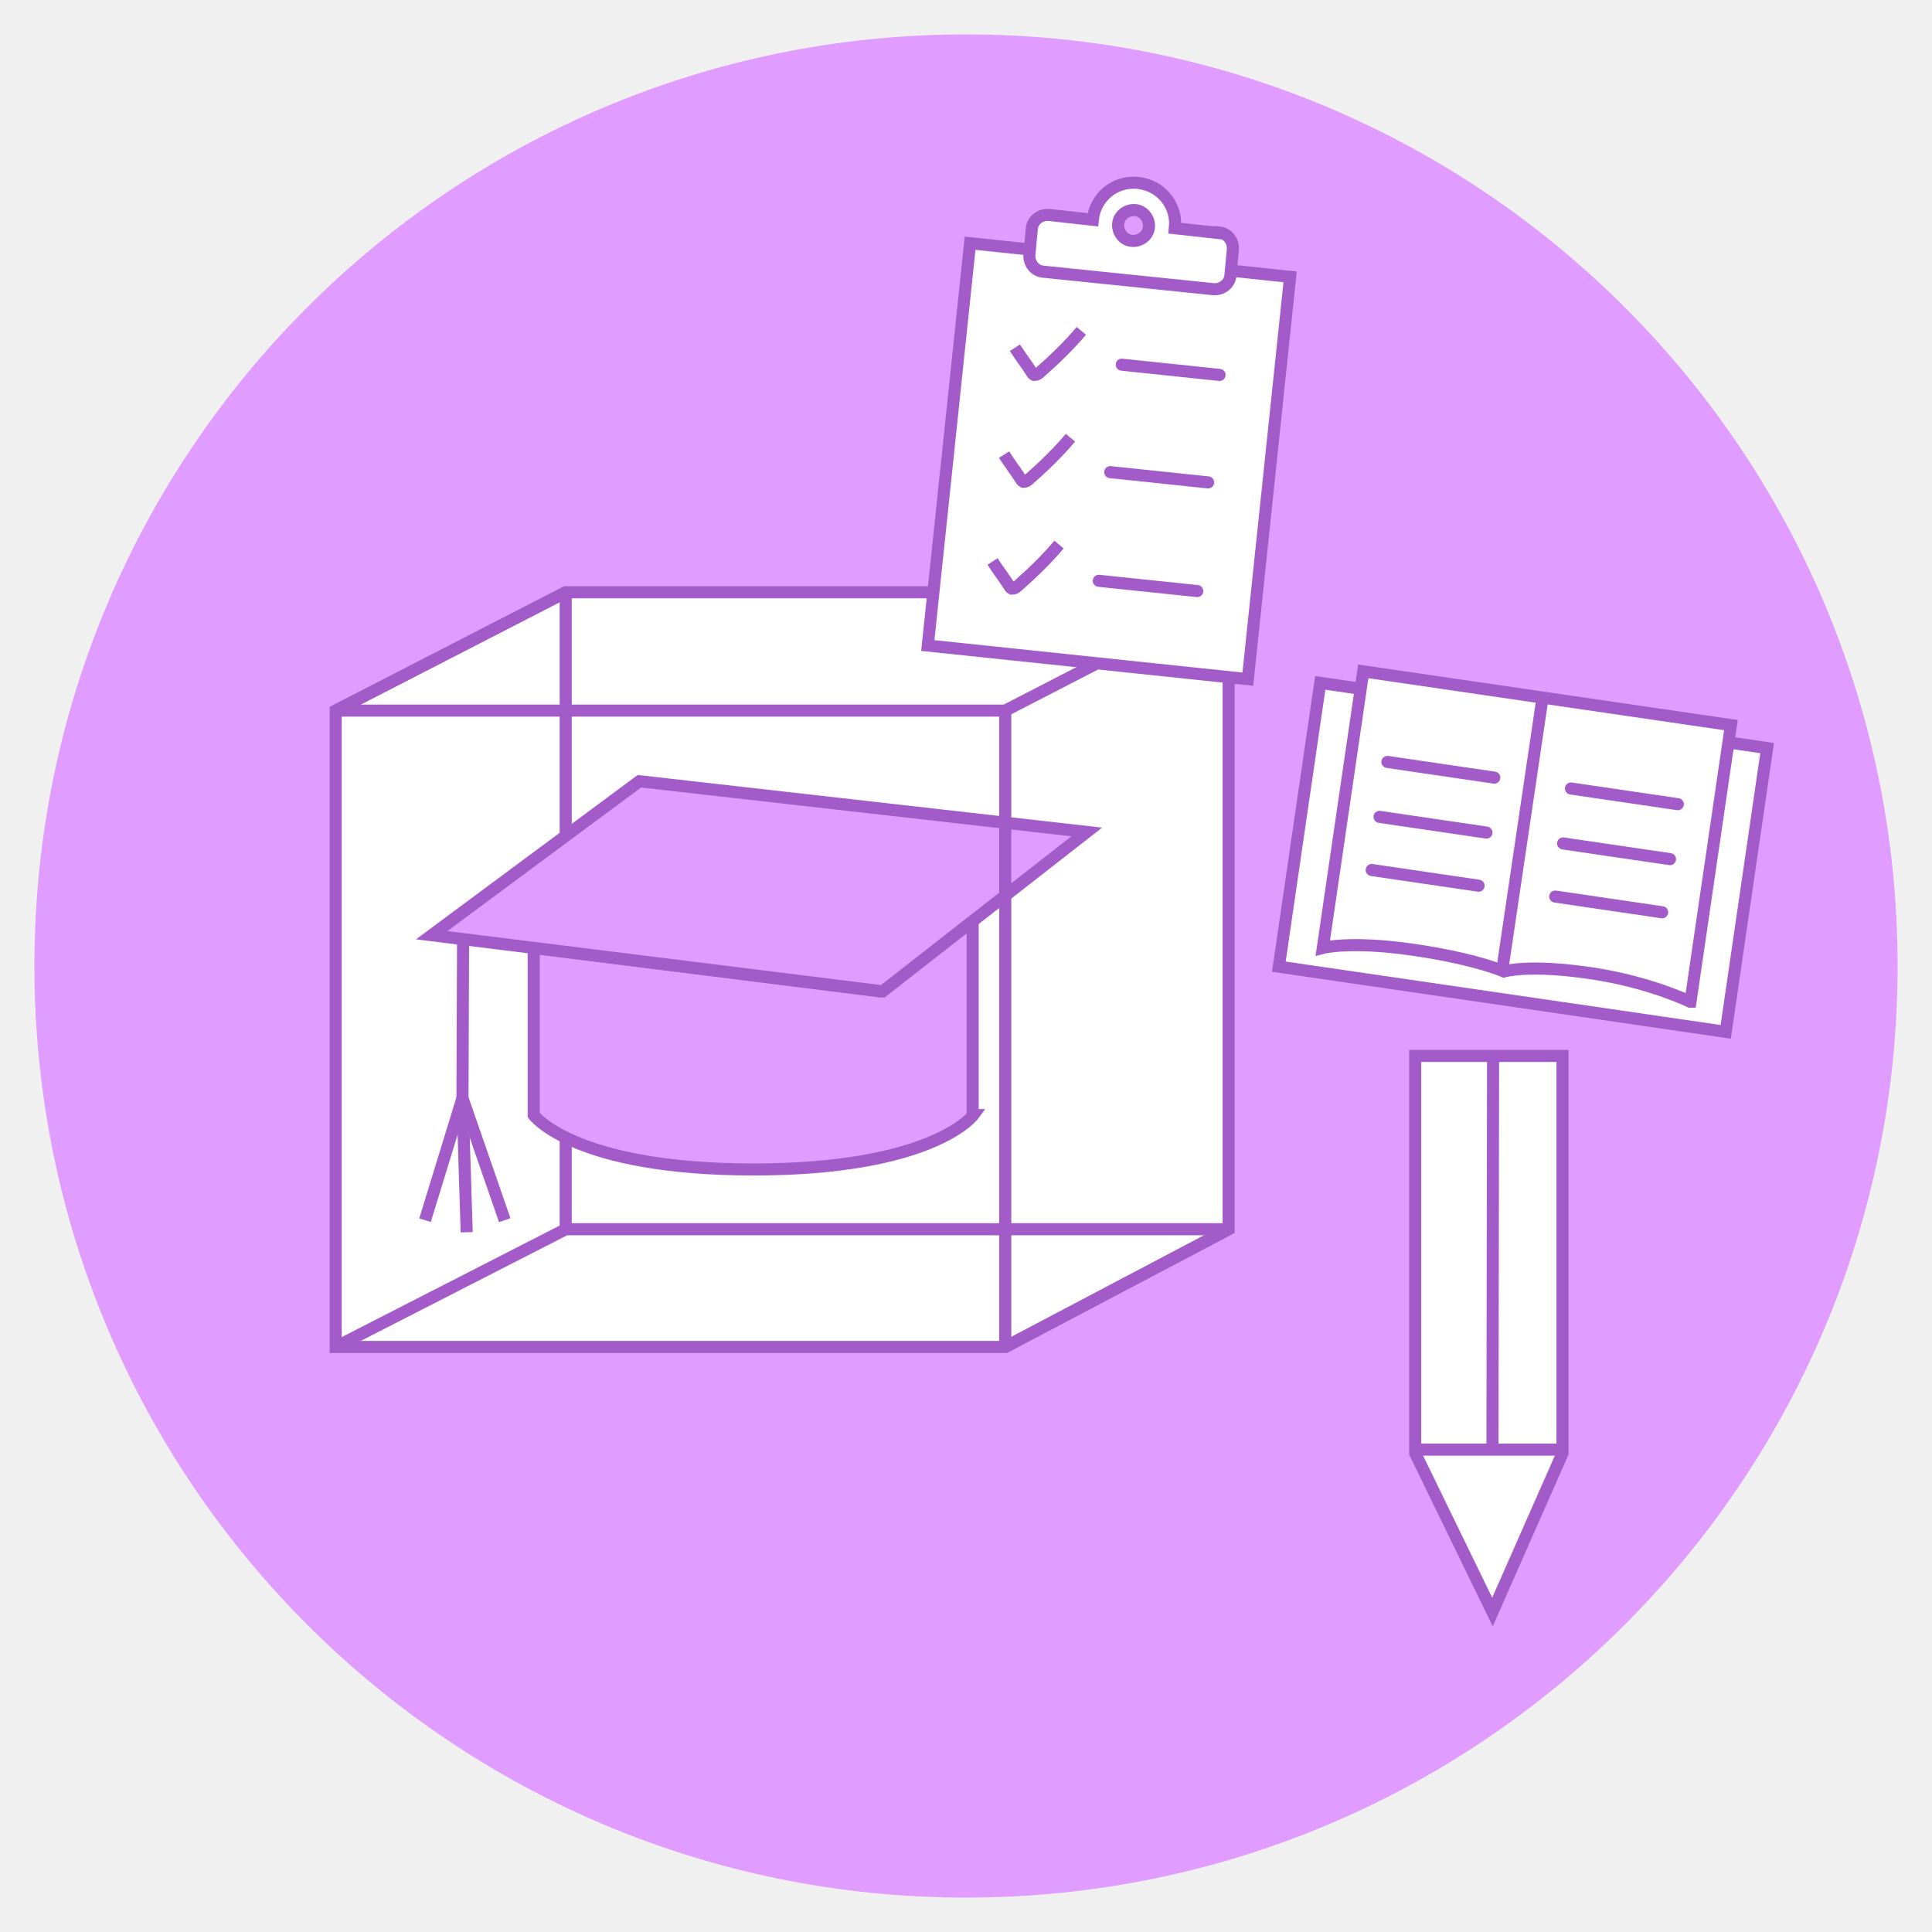
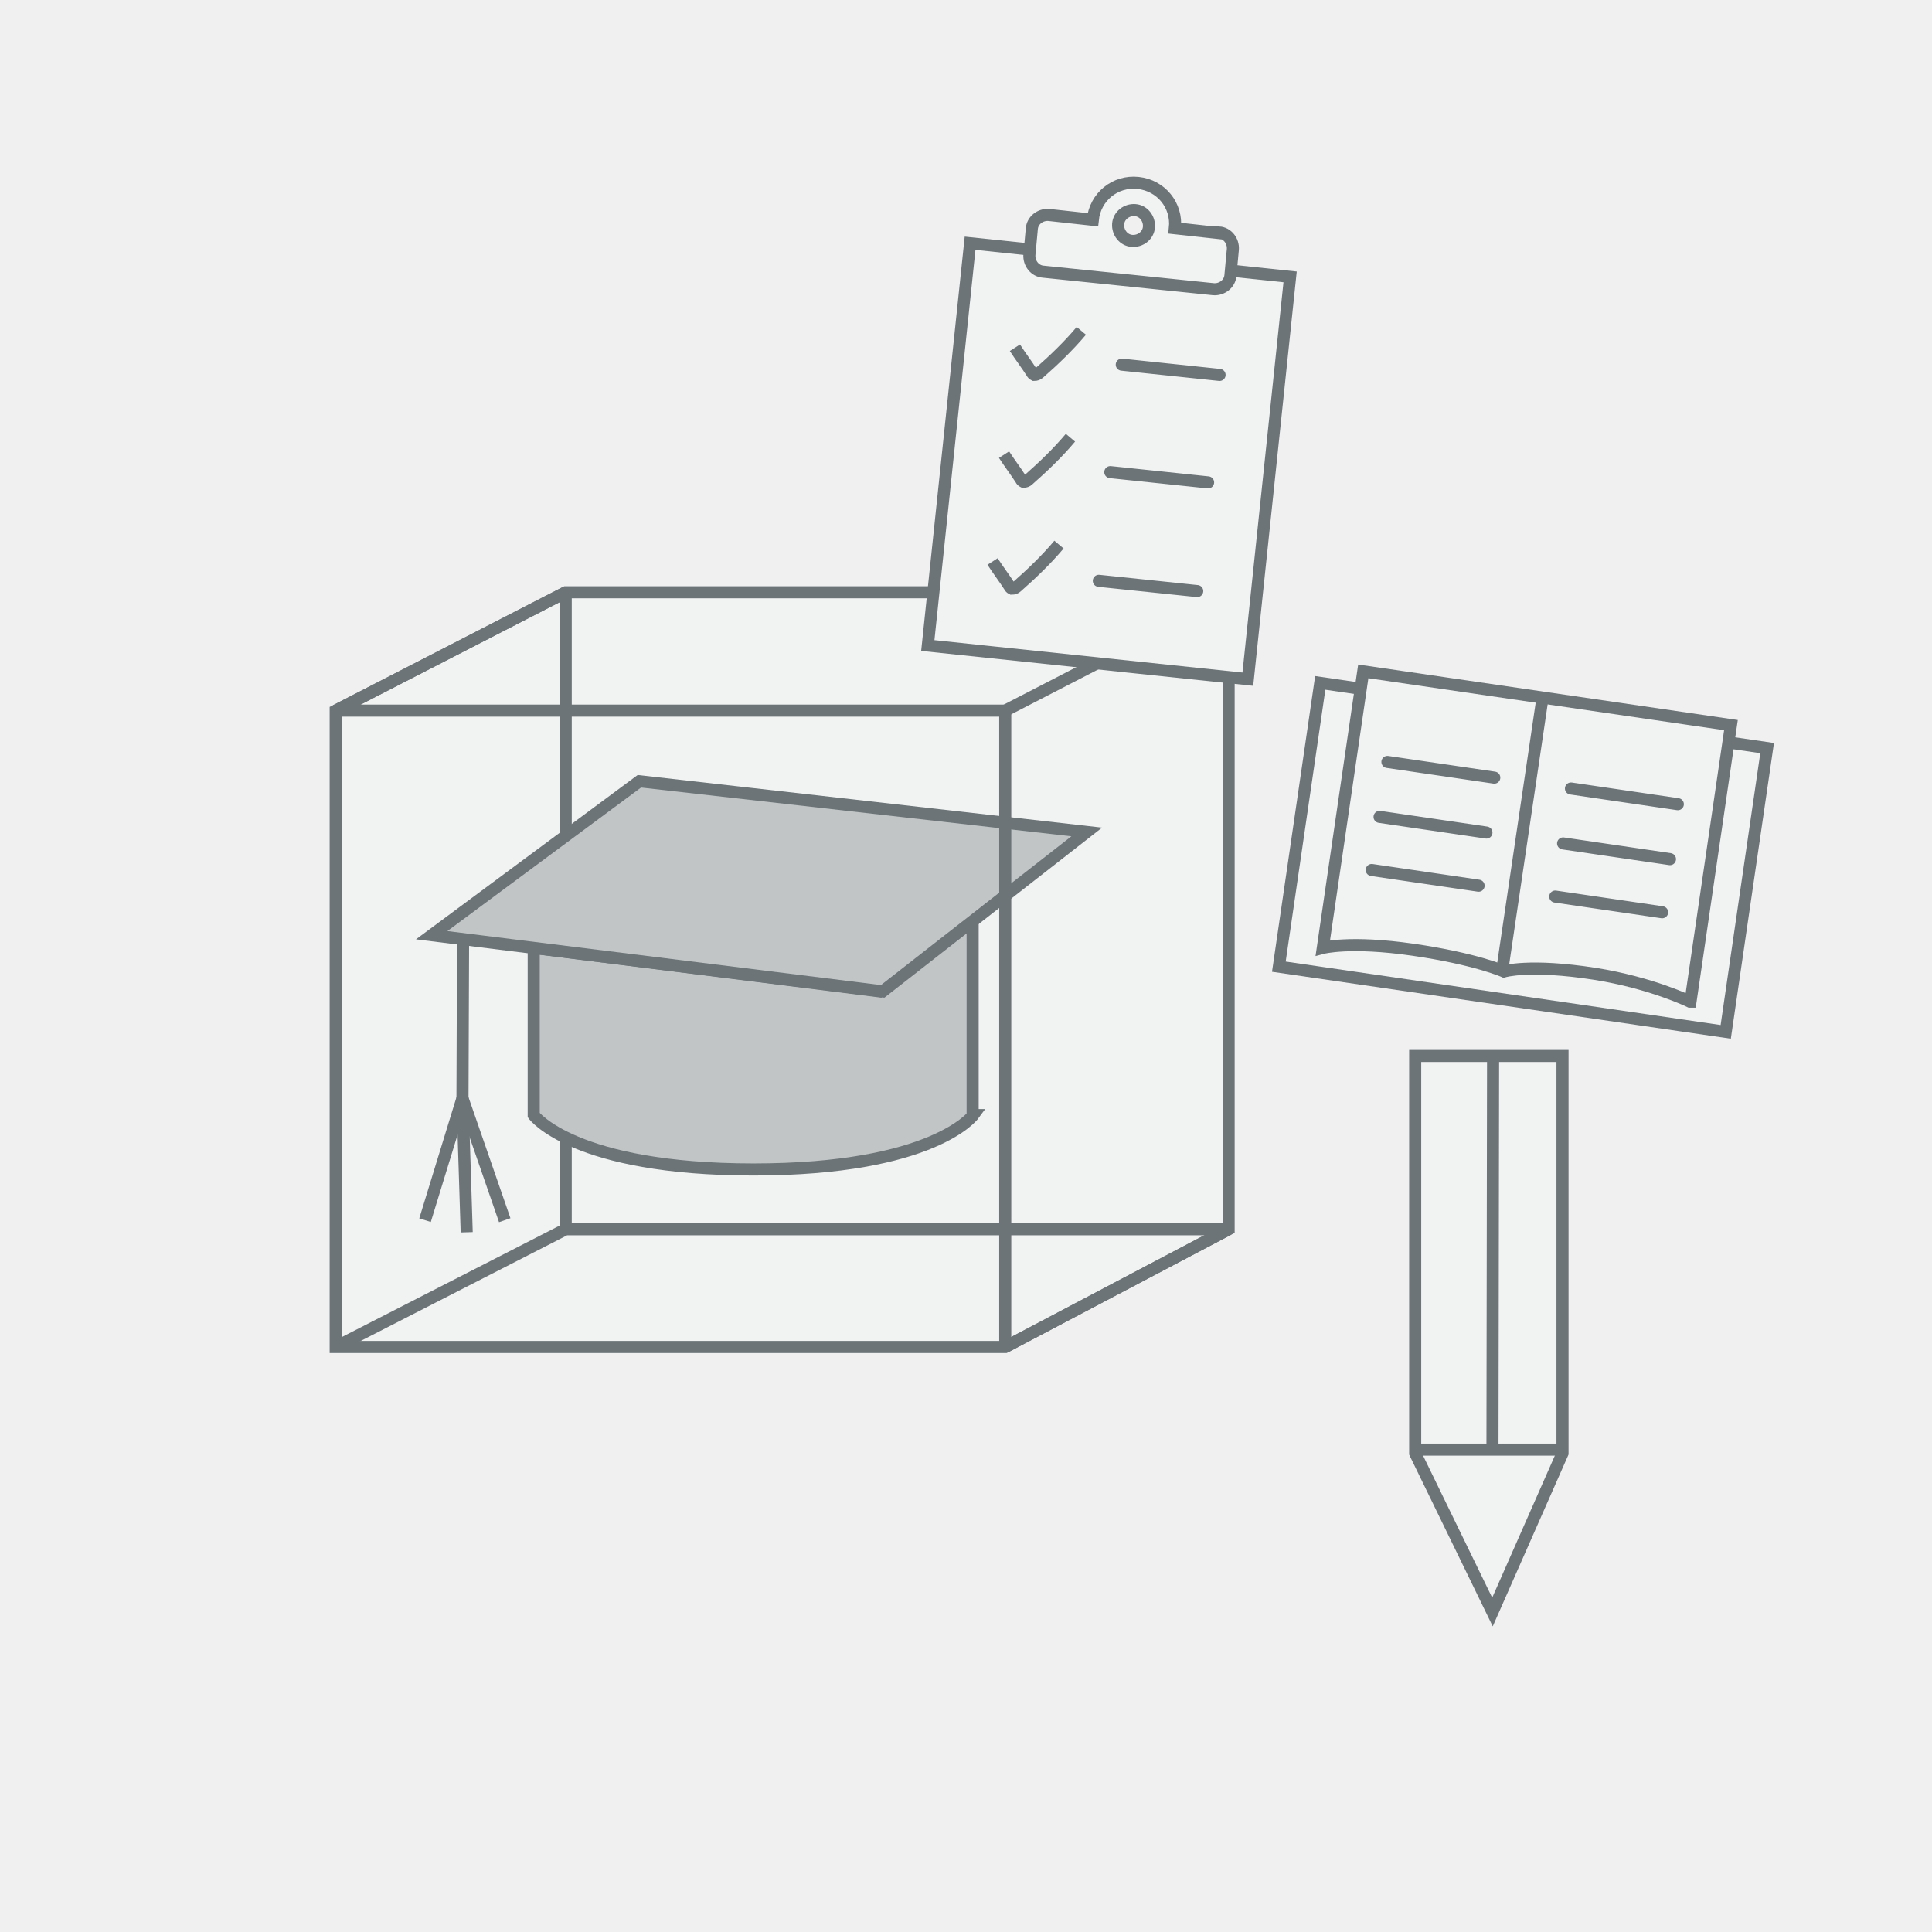
<svg xmlns="http://www.w3.org/2000/svg" version="1.1" viewBox="0 0 320 320">
-   <g id="Hg">
-     <circle cx="160" cy="160" r="154.3" fill="#e09cff" />
-   </g>
  <g id="Seite_Lernraum">
    <g>
-       <polygon points="203.5 203.6 166.5 223.1 55.6 223.1 55.6 117.7 93.7 98.1 203.5 98.1 203.5 203.6" fill="#fff" stroke="#a35bc9" stroke-miterlimit="10" stroke-width="2" />
-       <line x1="55.6" y1="117.7" x2="93.7" y2="98.1" fill="none" stroke="#a35bc9" stroke-miterlimit="10" stroke-width="2" />
-       <line x1="166.5" y1="117.7" x2="204.1" y2="98.3" fill="none" stroke="#a35bc9" stroke-miterlimit="10" stroke-width="2" />
-       <line x1="203.5" y1="203.6" x2="166.5" y2="223.1" fill="none" stroke="#a35bc9" stroke-miterlimit="10" stroke-width="2" />
-       <polyline points="55.6 223.1 93.7 203.6 203.5 203.6" fill="none" stroke="#a35bc9" stroke-miterlimit="10" stroke-width="2" />
-       <line x1="93.7" y1="98.1" x2="93.7" y2="203.6" fill="none" stroke="#a35bc9" stroke-miterlimit="10" stroke-width="2" />
-       <line x1="55.6" y1="117.7" x2="166.5" y2="117.7" fill="none" stroke="#a35bc9" stroke-miterlimit="10" stroke-width="2" />
+       <polygon points="203.5 203.6 166.5 223.1 55.6 223.1 55.6 117.7 93.7 98.1 203.5 98.1 203.5 203.6" fill="#f1f2f2" stroke="#6c7478" stroke-miterlimit="10" stroke-width="2" />
+       <line x1="55.6" y1="117.7" x2="93.7" y2="98.1" fill="none" stroke="#6c7478" stroke-miterlimit="10" stroke-width="2" />
+       <line x1="166.5" y1="117.7" x2="204.1" y2="98.3" fill="none" stroke="#6c7478" stroke-miterlimit="10" stroke-width="2" />
+       <line x1="203.5" y1="203.6" x2="166.5" y2="223.1" fill="none" stroke="#6c7478" stroke-miterlimit="10" stroke-width="2" />
+       <polyline points="55.6 223.1 93.7 203.6 203.5 203.6" fill="none" stroke="#6c7478" stroke-miterlimit="10" stroke-width="2" />
+       <line x1="93.7" y1="98.1" x2="93.7" y2="203.6" fill="none" stroke="#6c7478" stroke-miterlimit="10" stroke-width="2" />
+       <line x1="55.6" y1="117.7" x2="166.5" y2="117.7" fill="none" stroke="#6c7478" stroke-miterlimit="10" stroke-width="2" />
      <g>
-         <path d="M161.2,184.7s-6.6,9-36.4,9-36.4-9-36.4-9v-27.7l57.3,7.2,15.4-11.7v32.2Z" fill="#e09cff" stroke="#a35bc9" stroke-miterlimit="10" stroke-width="2" />
-         <polygon points="180 137.8 146.2 164.2 71.5 154.9 105.9 129.4 180 137.8" fill="#e09cff" stroke="#a35bc9" stroke-miterlimit="10" stroke-width="2" />
+         <path d="M161.2,184.7s-6.6,9-36.4,9-36.4-9-36.4-9v-27.7l57.3,7.2,15.4-11.7v32.2Z" fill="#c1c5c6" stroke="#6c7478" stroke-miterlimit="10" stroke-width="2" />
+         <polygon points="180 137.8 146.2 164.2 71.5 154.9 105.9 129.4 180 137.8" fill="#c1c5c6" stroke="#6c7478" stroke-miterlimit="10" stroke-width="2" />
        <g>
-           <line x1="76.7" y1="155.6" x2="76.6" y2="181.9" fill="none" stroke="#a35bc9" stroke-miterlimit="10" stroke-width="2" />
-           <line x1="76.6" y1="181.9" x2="70.4" y2="202.1" fill="none" stroke="#a35bc9" stroke-miterlimit="10" stroke-width="2" />
-           <line x1="76.6" y1="181.9" x2="77.3" y2="204.1" fill="none" stroke="#a35bc9" stroke-miterlimit="10" stroke-width="2" />
-           <line x1="76.6" y1="181.9" x2="83.6" y2="202.1" fill="none" stroke="#a35bc9" stroke-miterlimit="10" stroke-width="2" />
+           <line x1="76.7" y1="155.6" x2="76.6" y2="181.9" fill="none" stroke="#6c7478" stroke-miterlimit="10" stroke-width="2" />
+           <line x1="76.6" y1="181.9" x2="70.4" y2="202.1" fill="none" stroke="#6c7478" stroke-miterlimit="10" stroke-width="2" />
+           <line x1="76.6" y1="181.9" x2="77.3" y2="204.1" fill="none" stroke="#6c7478" stroke-miterlimit="10" stroke-width="2" />
+           <line x1="76.6" y1="181.9" x2="83.6" y2="202.1" fill="none" stroke="#6c7478" stroke-miterlimit="10" stroke-width="2" />
        </g>
      </g>
-       <line x1="166.5" y1="117.7" x2="166.5" y2="223.1" fill="none" stroke="#a35bc9" stroke-miterlimit="10" stroke-width="2" />
+       <line x1="166.5" y1="117.7" x2="166.5" y2="223.1" fill="none" stroke="#6c7478" stroke-miterlimit="10" stroke-width="2" />
    </g>
  </g>
  <g id="Seite_Lernen__x2B__Planen__x2B__Schreiben">
    <g>
      <g>
-         <rect x="228.7" y="104.7" width="47.5" height="74.8" transform="translate(75.2 371.3) rotate(-81.7)" fill="#fff" stroke="#a35bc9" stroke-miterlimit="10" stroke-width="2" />
-         <path d="M279.9,165.9s-6.3-3.1-15.7-4.6c-10.9-1.7-15.1-.4-15.1-.4,0,0-4.7-2.1-15.1-3.6s-14.9-.3-14.9-.3l6.7-45.8,60.9,8.9-6.7,45.8Z" fill="#fff" stroke="#a35bc9" stroke-miterlimit="10" stroke-width="2" />
-         <line x1="248.8" y1="160.8" x2="255.5" y2="115.5" fill="none" stroke="#a35bc9" stroke-miterlimit="10" stroke-width="2" />
+         <rect x="228.7" y="104.7" width="47.5" height="74.8" transform="translate(75.2 371.3) rotate(-81.7)" fill="#f1f2f2" stroke="#6c7478" stroke-miterlimit="10" stroke-width="2" />
+         <path d="M279.9,165.9s-6.3-3.1-15.7-4.6c-10.9-1.7-15.1-.4-15.1-.4,0,0-4.7-2.1-15.1-3.6s-14.9-.3-14.9-.3l6.7-45.8,60.9,8.9-6.7,45.8Z" fill="#f1f2f2" stroke="#6c7478" stroke-miterlimit="10" stroke-width="2" />
+         <line x1="248.8" y1="160.8" x2="255.5" y2="115.5" fill="none" stroke="#6c7478" stroke-miterlimit="10" stroke-width="2" />
      </g>
-       <line x1="227.2" y1="144.1" x2="244.9" y2="146.7" fill="none" stroke="#a35bc9" stroke-linecap="round" stroke-miterlimit="10" stroke-width="2" />
-       <line x1="228.5" y1="135.3" x2="246.2" y2="137.9" fill="none" stroke="#a35bc9" stroke-linecap="round" stroke-miterlimit="10" stroke-width="2" />
-       <line x1="229.8" y1="126.2" x2="247.5" y2="128.8" fill="none" stroke="#a35bc9" stroke-linecap="round" stroke-miterlimit="10" stroke-width="2" />
-       <line x1="257.6" y1="148.5" x2="275.3" y2="151.1" fill="none" stroke="#a35bc9" stroke-linecap="round" stroke-miterlimit="10" stroke-width="2" />
-       <line x1="258.9" y1="139.7" x2="276.6" y2="142.3" fill="none" stroke="#a35bc9" stroke-linecap="round" stroke-miterlimit="10" stroke-width="2" />
-       <line x1="260.2" y1="130.6" x2="277.9" y2="133.2" fill="none" stroke="#a35bc9" stroke-linecap="round" stroke-miterlimit="10" stroke-width="2" />
+       <line x1="227.2" y1="144.1" x2="244.9" y2="146.7" fill="none" stroke="#6c7478" stroke-linecap="round" stroke-miterlimit="10" stroke-width="2" />
+       <line x1="228.5" y1="135.3" x2="246.2" y2="137.9" fill="none" stroke="#6c7478" stroke-linecap="round" stroke-miterlimit="10" stroke-width="2" />
+       <line x1="229.8" y1="126.2" x2="247.5" y2="128.8" fill="none" stroke="#6c7478" stroke-linecap="round" stroke-miterlimit="10" stroke-width="2" />
+       <line x1="257.6" y1="148.5" x2="275.3" y2="151.1" fill="none" stroke="#6c7478" stroke-linecap="round" stroke-miterlimit="10" stroke-width="2" />
+       <line x1="258.9" y1="139.7" x2="276.6" y2="142.3" fill="none" stroke="#6c7478" stroke-linecap="round" stroke-miterlimit="10" stroke-width="2" />
+       <line x1="260.2" y1="130.6" x2="277.9" y2="133.2" fill="none" stroke="#6c7478" stroke-linecap="round" stroke-miterlimit="10" stroke-width="2" />
    </g>
    <g>
-       <rect x="157.1" y="42.7" width="53.3" height="67" transform="translate(8.9 -18.6) rotate(6)" fill="#fff" stroke="#a35bc9" stroke-miterlimit="10" stroke-width="2" />
-       <path d="M168.1,57.6c.9,1.4,1.9,2.7,2.8,4.1.1.2.2.3.4.4.3,0,.6-.1.8-.3,2.5-2.2,4.9-4.5,7-7" fill="none" stroke="#a35bc9" stroke-miterlimit="10" stroke-width="2" />
-       <path d="M164.4,93c.9,1.4,1.9,2.7,2.8,4.1.1.2.2.3.4.4.3,0,.6-.1.8-.3,2.5-2.2,4.9-4.5,7-7" fill="none" stroke="#a35bc9" stroke-miterlimit="10" stroke-width="2" />
-       <path d="M166.3,75.3c.9,1.4,1.9,2.7,2.8,4.1.1.2.2.3.4.4.3,0,.6-.1.8-.3,2.5-2.2,4.9-4.5,7-7" fill="none" stroke="#a35bc9" stroke-miterlimit="10" stroke-width="2" />
-       <line x1="185.8" y1="60.4" x2="202" y2="62.1" fill="none" stroke="#a35bc9" stroke-linecap="round" stroke-miterlimit="10" stroke-width="2" />
-       <line x1="183.9" y1="78.2" x2="200.1" y2="79.9" fill="none" stroke="#a35bc9" stroke-linecap="round" stroke-miterlimit="10" stroke-width="2" />
-       <line x1="182" y1="96.2" x2="198.3" y2="97.9" fill="none" stroke="#a35bc9" stroke-linecap="round" stroke-miterlimit="10" stroke-width="2" />
-       <path d="M201.9,38.6l-7.3-.8c.4-3.8-2.3-7.1-6.1-7.5-3.8-.4-7.1,2.3-7.5,6.1l-7.3-.8c-1.4-.1-2.7.9-2.8,2.3l-.4,4.3c-.1,1.4.9,2.7,2.3,2.8l28.2,2.9c1.4.1,2.7-.9,2.8-2.3l.4-4.3c.1-1.4-.9-2.7-2.3-2.8ZM187.5,39.9c-1.4-.1-2.4-1.4-2.3-2.8.1-1.4,1.4-2.4,2.8-2.3s2.4,1.4,2.3,2.8-1.4,2.4-2.8,2.3Z" fill="#fff" stroke="#a35bc9" stroke-linecap="round" stroke-miterlimit="10" stroke-width="2" />
+       <rect x="157.1" y="42.7" width="53.3" height="67" transform="translate(8.9 -18.6) rotate(6)" fill="#f1f2f2" stroke="#6c7478" stroke-miterlimit="10" stroke-width="2" />
+       <path d="M168.1,57.6c.9,1.4,1.9,2.7,2.8,4.1.1.2.2.3.4.4.3,0,.6-.1.8-.3,2.5-2.2,4.9-4.5,7-7" fill="none" stroke="#6c7478" stroke-miterlimit="10" stroke-width="2" />
+       <path d="M164.4,93c.9,1.4,1.9,2.7,2.8,4.1.1.2.2.3.4.4.3,0,.6-.1.8-.3,2.5-2.2,4.9-4.5,7-7" fill="none" stroke="#6c7478" stroke-miterlimit="10" stroke-width="2" />
+       <path d="M166.3,75.3c.9,1.4,1.9,2.7,2.8,4.1.1.2.2.3.4.4.3,0,.6-.1.8-.3,2.5-2.2,4.9-4.5,7-7" fill="none" stroke="#6c7478" stroke-miterlimit="10" stroke-width="2" />
+       <line x1="185.8" y1="60.4" x2="202" y2="62.1" fill="none" stroke="#6c7478" stroke-linecap="round" stroke-miterlimit="10" stroke-width="2" />
+       <line x1="183.9" y1="78.2" x2="200.1" y2="79.9" fill="none" stroke="#6c7478" stroke-linecap="round" stroke-miterlimit="10" stroke-width="2" />
+       <line x1="182" y1="96.2" x2="198.3" y2="97.9" fill="none" stroke="#6c7478" stroke-linecap="round" stroke-miterlimit="10" stroke-width="2" />
+       <path d="M201.9,38.6l-7.3-.8c.4-3.8-2.3-7.1-6.1-7.5-3.8-.4-7.1,2.3-7.5,6.1l-7.3-.8c-1.4-.1-2.7.9-2.8,2.3l-.4,4.3c-.1,1.4.9,2.7,2.3,2.8l28.2,2.9c1.4.1,2.7-.9,2.8-2.3l.4-4.3c.1-1.4-.9-2.7-2.3-2.8ZM187.5,39.9c-1.4-.1-2.4-1.4-2.3-2.8.1-1.4,1.4-2.4,2.8-2.3s2.4,1.4,2.3,2.8-1.4,2.4-2.8,2.3Z" fill="#f1f2f2" stroke="#6c7478" stroke-linecap="round" stroke-miterlimit="10" stroke-width="2" />
    </g>
    <g>
-       <polygon points="234.4 174.9 234.4 240.7 247.2 267 258.8 240.7 258.8 174.9 234.4 174.9" fill="#fff" stroke="#a35bc9" stroke-miterlimit="10" stroke-width="2" />
-       <line x1="234.5" y1="240.1" x2="258.9" y2="240.1" fill="none" stroke="#a35bc9" stroke-miterlimit="10" stroke-width="2" />
-       <line x1="247.3" y1="175.2" x2="247.2" y2="239.6" fill="none" stroke="#a35bc9" stroke-miterlimit="10" stroke-width="2" />
+       <polygon points="234.4 174.9 234.4 240.7 247.2 267 258.8 240.7 258.8 174.9 234.4 174.9" fill="#f1f2f2" stroke="#6c7478" stroke-miterlimit="10" stroke-width="2" />
+       <line x1="234.5" y1="240.1" x2="258.9" y2="240.1" fill="none" stroke="#6c7478" stroke-miterlimit="10" stroke-width="2" />
+       <line x1="247.3" y1="175.2" x2="247.2" y2="239.6" fill="none" stroke="#6c7478" stroke-miterlimit="10" stroke-width="2" />
    </g>
  </g>
</svg>
